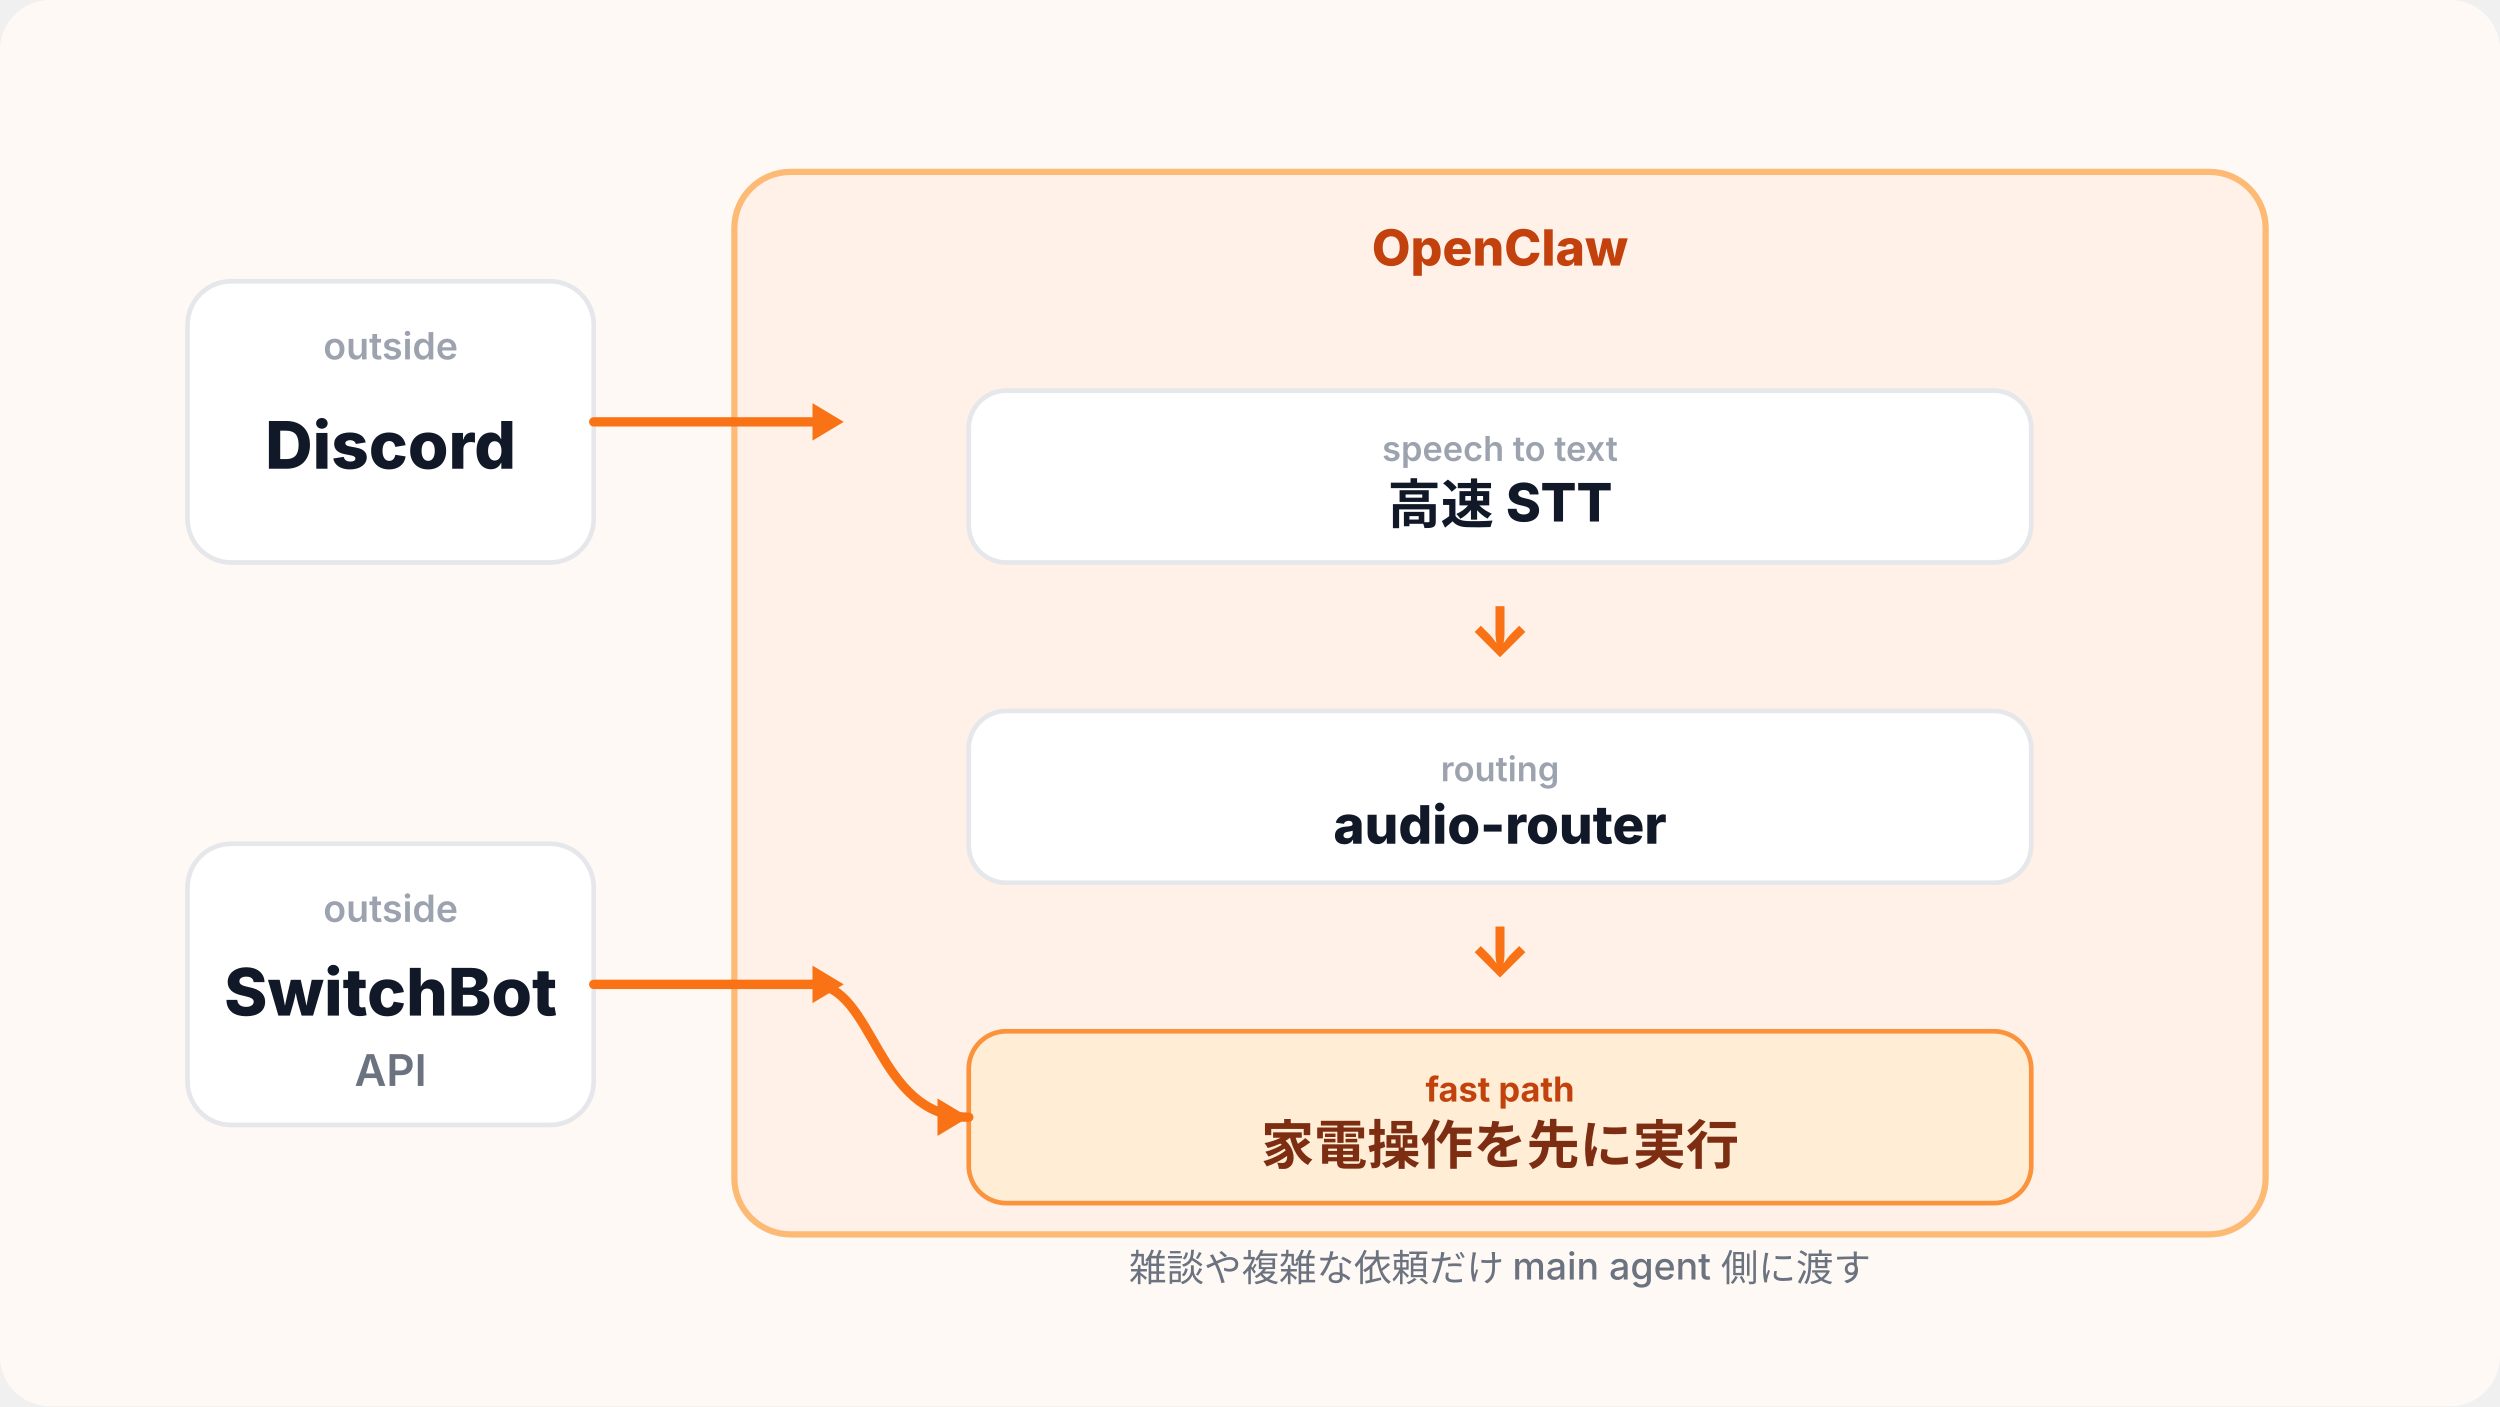
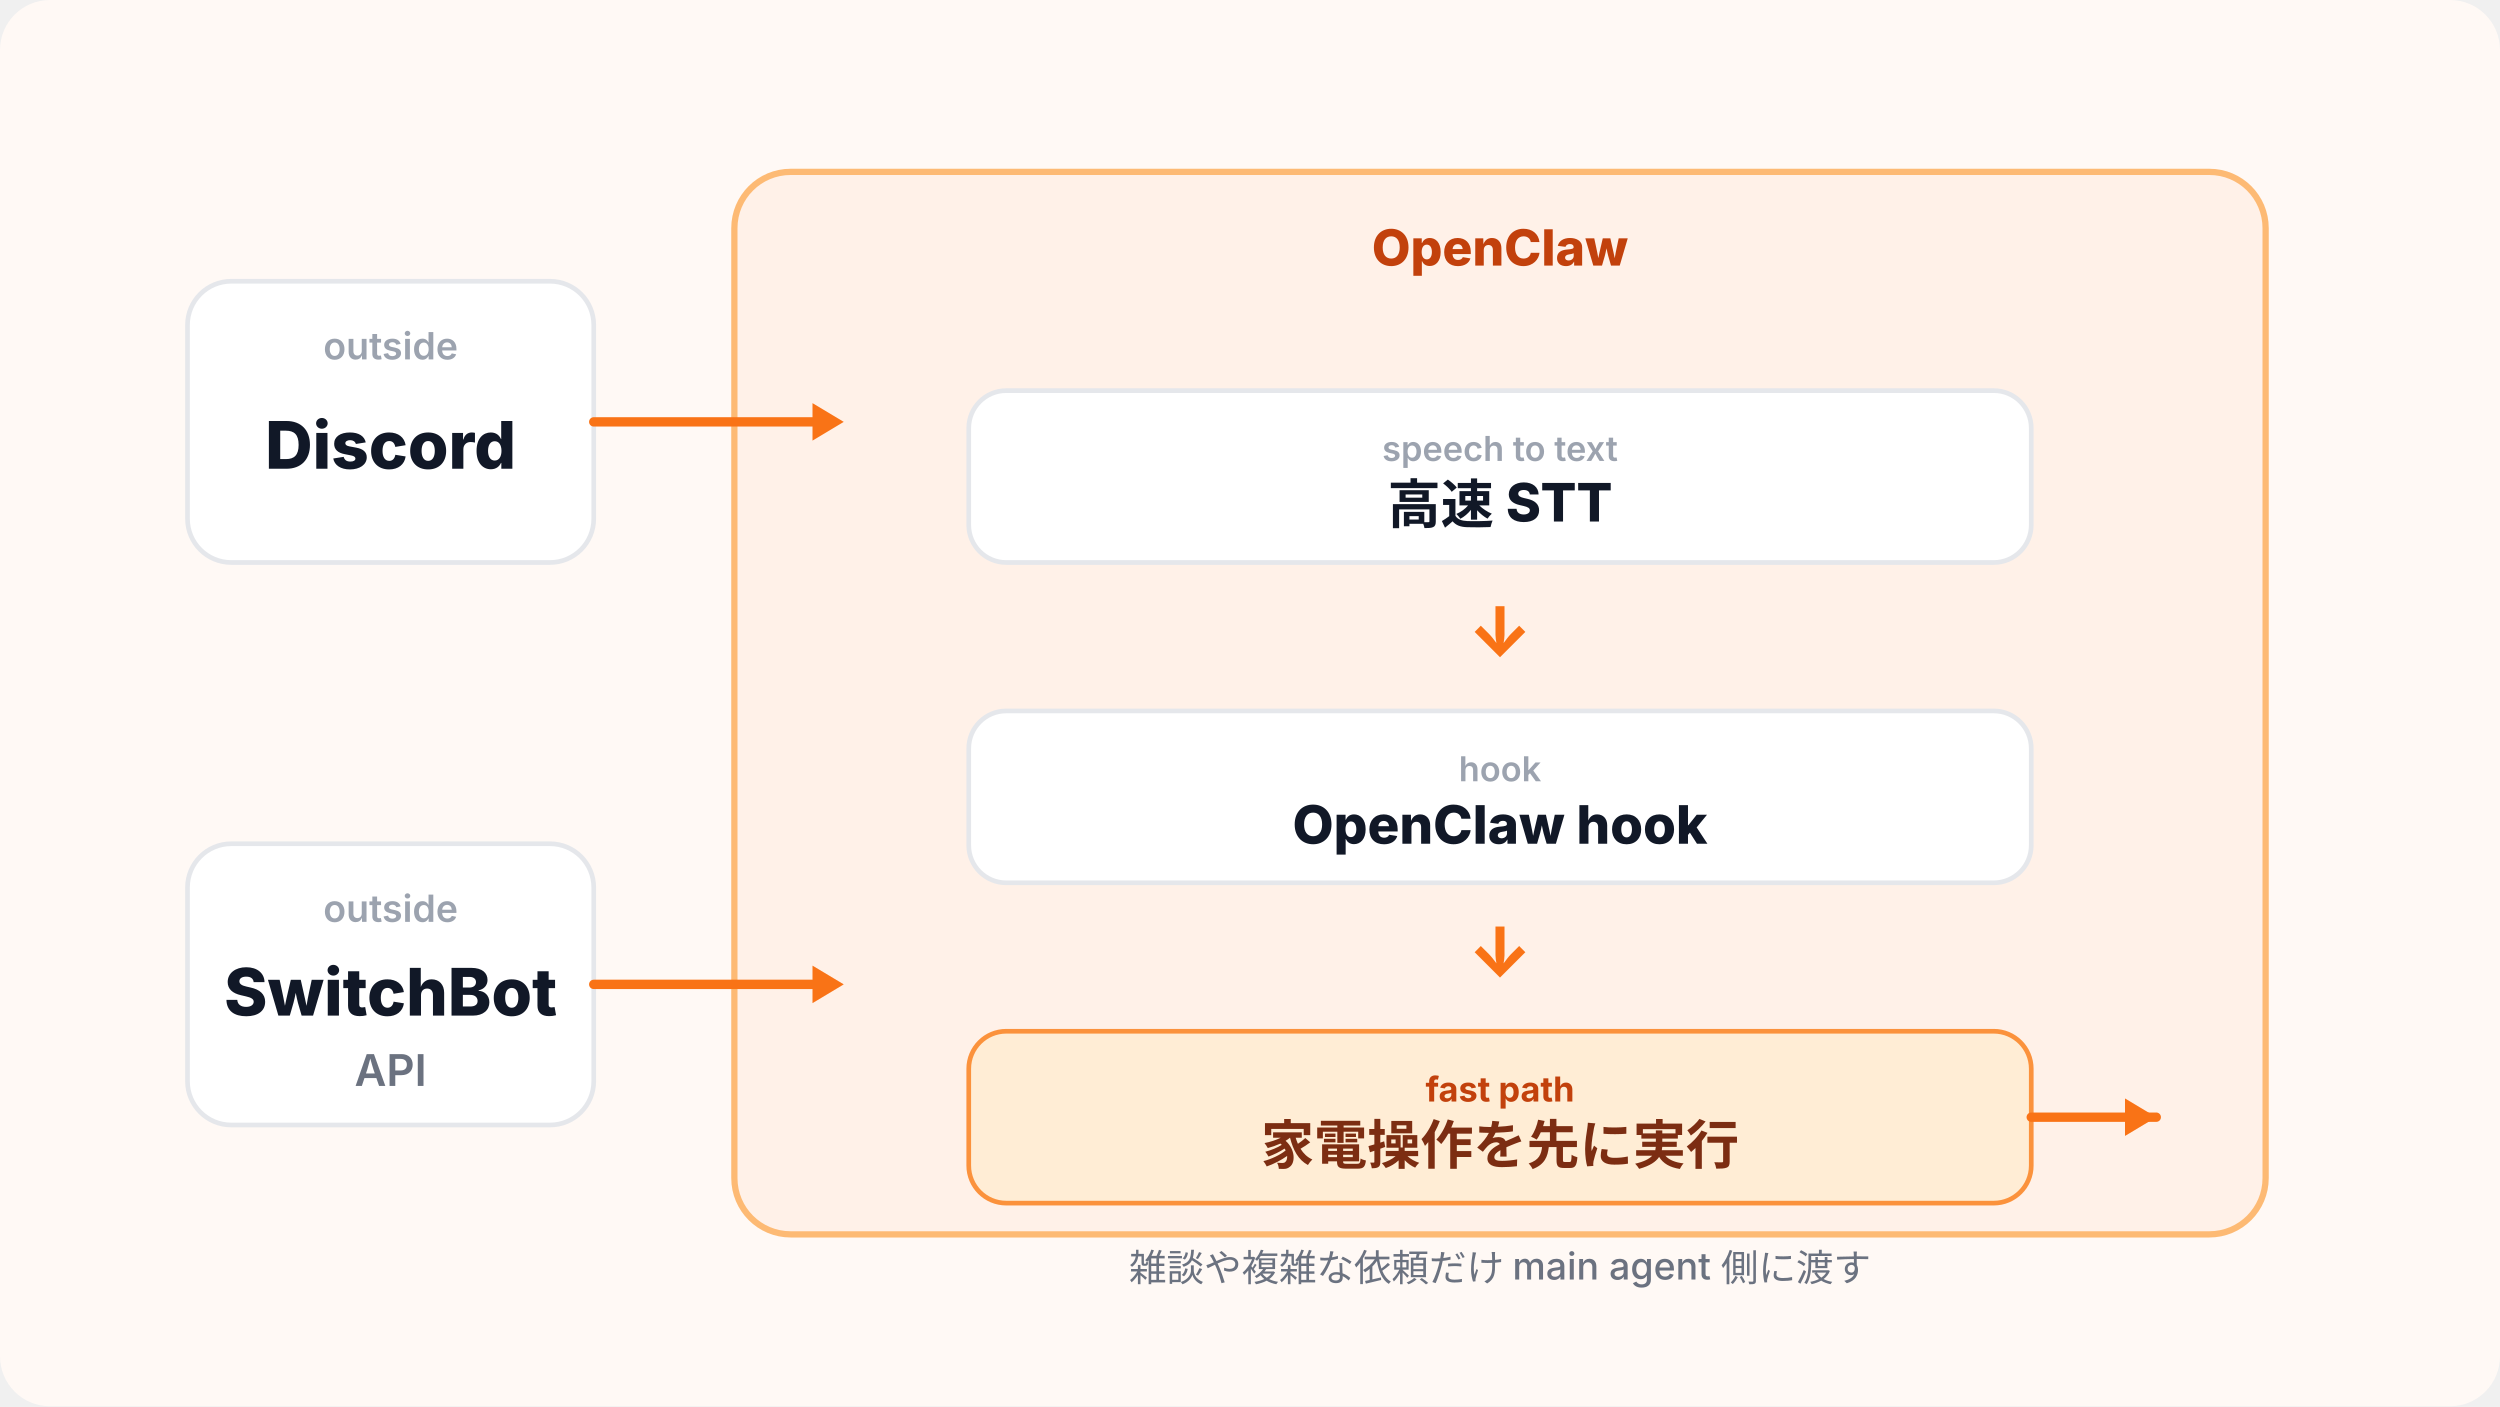
<svg xmlns="http://www.w3.org/2000/svg" width="1600" height="900" viewBox="0 0 1600 900" fill="none">
  <rect width="1600" height="900" rx="32" fill="#FFF9F5" />
  <rect x="120" y="180" width="260" height="180" rx="28" fill="#FFFFFF" stroke="#E5E7EB" stroke-width="3" />
  <text x="250" y="230" text-anchor="middle" fill="#9CA3AF" font-family="Inter, Arial, sans-serif" font-size="24" font-weight="600">outside</text>
  <text x="250" y="300" text-anchor="middle" fill="#111827" font-family="Inter, Arial, sans-serif" font-size="42" font-weight="800">Discord</text>
  <rect x="120" y="540" width="260" height="180" rx="28" fill="#FFFFFF" stroke="#E5E7EB" stroke-width="3" />
  <text x="250" y="590" text-anchor="middle" fill="#9CA3AF" font-family="Inter, Arial, sans-serif" font-size="24" font-weight="600">outside</text>
  <text x="250" y="650" text-anchor="middle" fill="#111827" font-family="Inter, Arial, sans-serif" font-size="42" font-weight="800">SwitchBot</text>
  <text x="250" y="695" text-anchor="middle" fill="#6B7280" font-family="Inter, Arial, sans-serif" font-size="28" font-weight="600">API</text>
  <rect x="470" y="110" width="980" height="680" rx="36" fill="#FFF1E8" stroke="#FDBA74" stroke-width="4" />
  <text x="960" y="170" text-anchor="middle" fill="#C2410C" font-family="Inter, Arial, sans-serif" font-size="32" font-weight="800">OpenClaw</text>
  <rect x="620" y="250" width="680" height="110" rx="24" fill="#FFFFFF" stroke="#E5E7EB" stroke-width="3" />
  <text x="960" y="295" text-anchor="middle" fill="#9CA3AF" font-family="Inter, Arial, sans-serif" font-size="22" font-weight="600">speech to text</text>
  <text x="960" y="335" text-anchor="middle" fill="#111827" font-family="Inter, Arial, sans-serif" font-size="34" font-weight="800">高速 STT</text>
  <text x="960" y="420" text-anchor="middle" fill="#F97316" font-family="Inter, Arial, sans-serif" font-size="44" font-weight="800">↓</text>
  <rect x="620" y="455" width="680" height="110" rx="24" fill="#FFFFFF" stroke="#E5E7EB" stroke-width="3" />
-   <text x="960" y="500" text-anchor="middle" fill="#9CA3AF" font-family="Inter, Arial, sans-serif" font-size="22" font-weight="600">routing</text>
-   <text x="960" y="540" text-anchor="middle" fill="#111827" font-family="Inter, Arial, sans-serif" font-size="34" font-weight="800">audio-router</text>
+   <text x="960" y="500" text-anchor="middle" fill="#9CA3AF" font-family="Inter, Arial, sans-serif" font-size="22" font-weight="600">hook</text>
+   <text x="960" y="540" text-anchor="middle" fill="#111827" font-family="Inter, Arial, sans-serif" font-size="34" font-weight="800">OpenClaw hook</text>
  <text x="960" y="625" text-anchor="middle" fill="#F97316" font-family="Inter, Arial, sans-serif" font-size="44" font-weight="800">↓</text>
  <rect x="620" y="660" width="680" height="110" rx="24" fill="#FFEDD5" stroke="#FB923C" stroke-width="3" />
  <text x="960" y="705" text-anchor="middle" fill="#C2410C" font-family="Inter, Arial, sans-serif" font-size="22" font-weight="700">fast path</text>
  <text x="960" y="745" text-anchor="middle" fill="#7C2D12" font-family="Inter, Arial, sans-serif" font-size="34" font-weight="800">家電操作を先に実行</text>
  <path d="M380 270 H520" stroke="#F97316" stroke-width="6" stroke-linecap="round" />
  <path d="M380 630 H520" stroke="#F97316" stroke-width="6" stroke-linecap="round" />
-   <path d="M520 630 C560 630 560 715 620 715" stroke="#F97316" stroke-width="6" stroke-linecap="round" stroke-linejoin="round" fill="none" />
+   <path d="M1300 715 H1380" stroke="#F97316" stroke-width="6" stroke-linecap="round" />
  <path d="M520 270 L500 258 L500 282 Z" fill="#F97316" transform="translate(20 0)" />
  <path d="M520 630 L500 618 L500 642 Z" fill="#F97316" transform="translate(20 0)" />
-   <path d="M620 715 L600 703 L600 727 Z" fill="#F97316" />
+   <path d="M1380 715 L1360 703 L1360 727 Z" fill="#F97316" />
  <text x="960" y="820" text-anchor="middle" fill="#6B7280" font-family="Inter, Arial, sans-serif" font-size="24" font-weight="500">雑談や複雑な依頼だけ main agent 側に渡す</text>
</svg>
